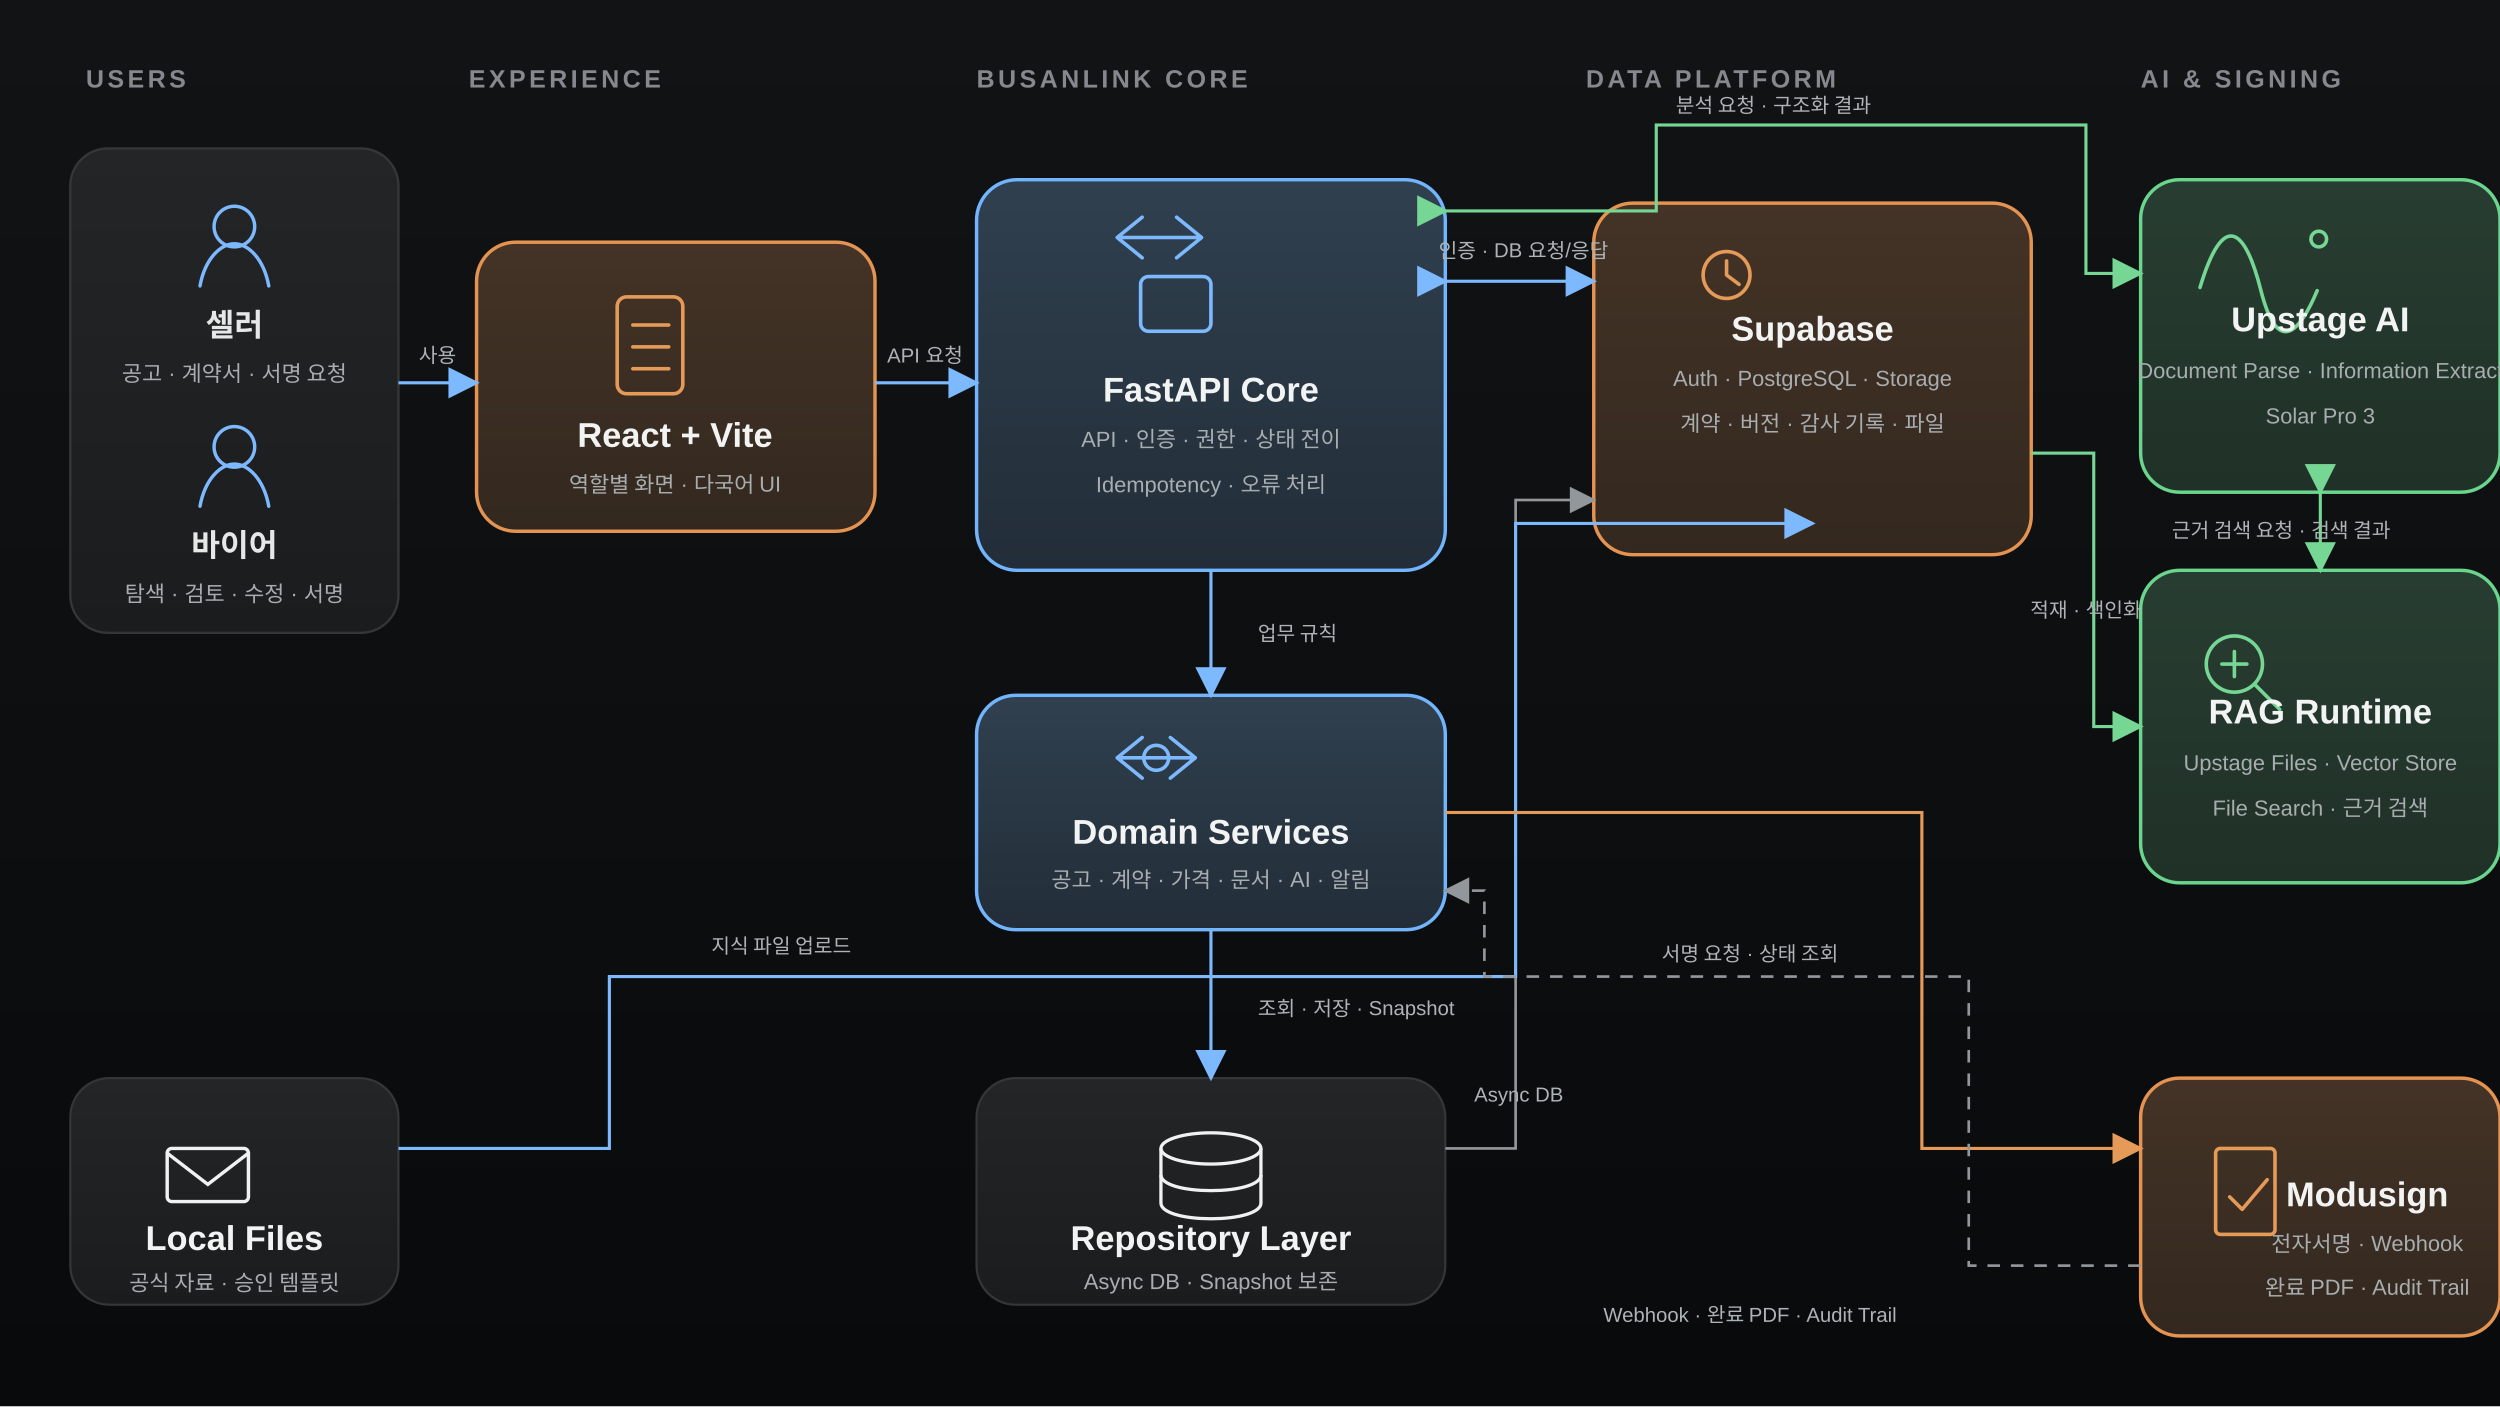
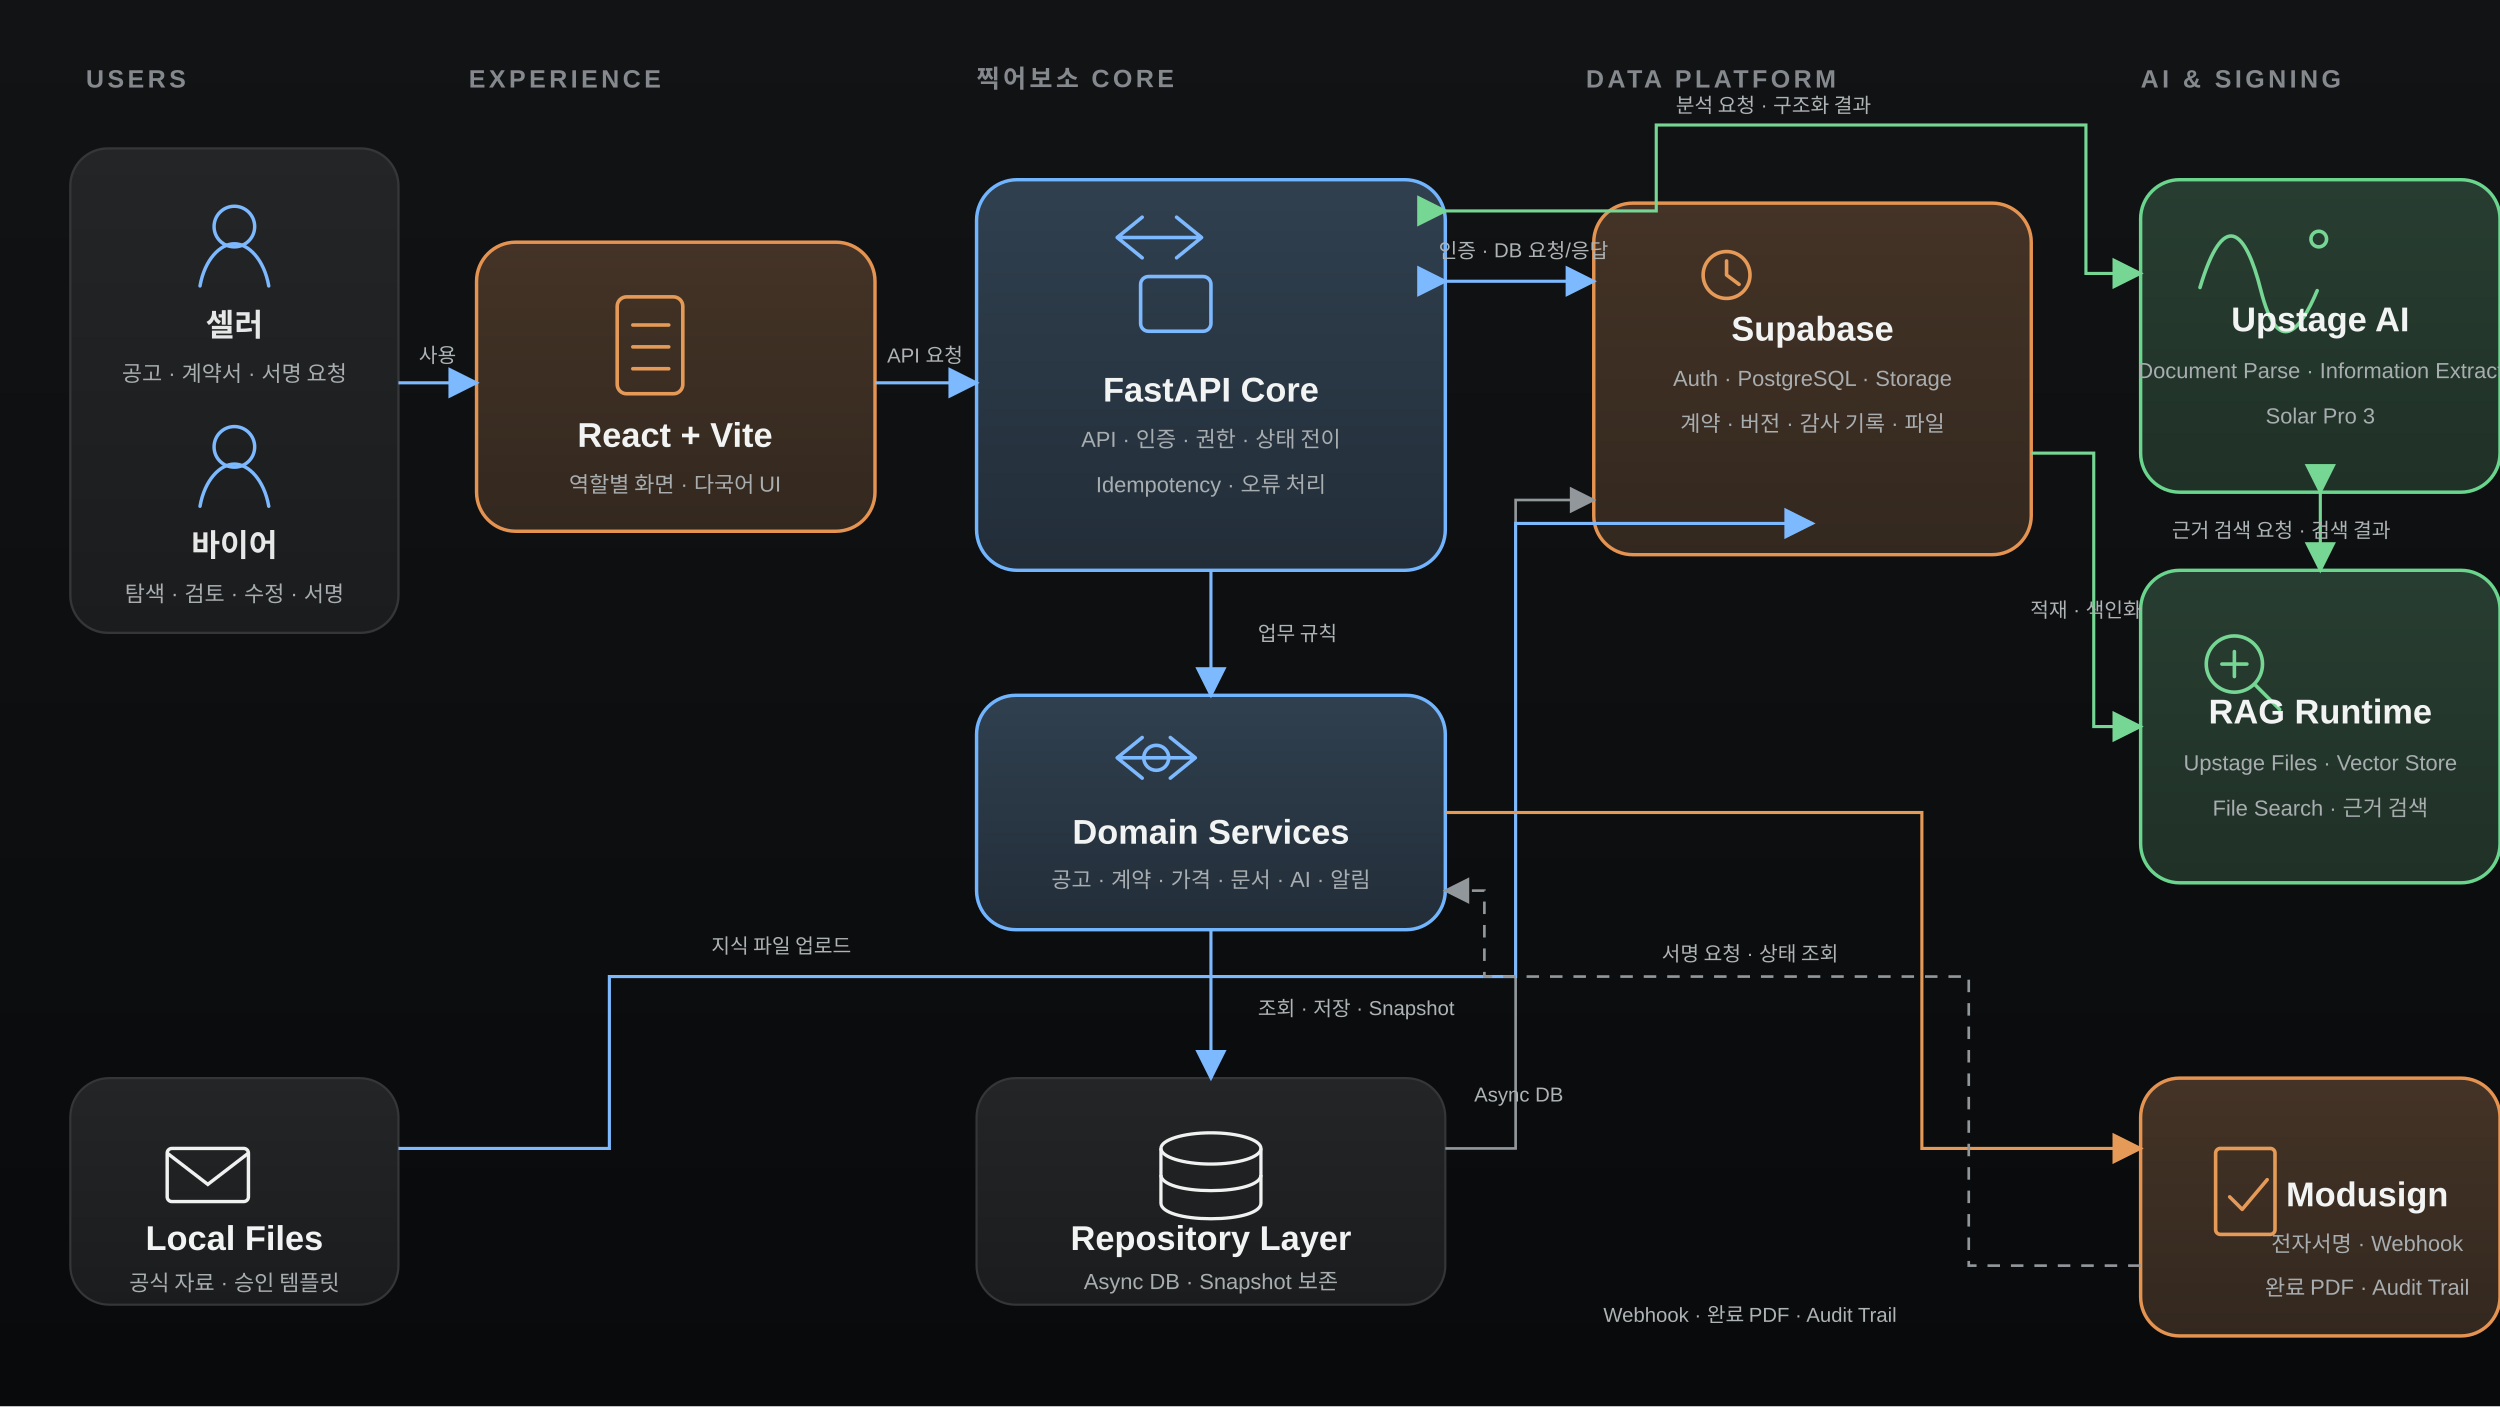
<svg xmlns="http://www.w3.org/2000/svg" width="1600" height="900" viewBox="0 0 1600 900">
  <defs>
    <linearGradient id="bg" x1="0" y1="0" x2="0" y2="1">
      <stop offset="0" stop-color="#111315" />
      <stop offset="1" stop-color="#090a0b" />
    </linearGradient>
    <linearGradient id="blueBox" x1="0" y1="0" x2="0" y2="1">
      <stop offset="0" stop-color="#30404f" />
      <stop offset="1" stop-color="#222d38" />
    </linearGradient>
    <linearGradient id="orangeBox" x1="0" y1="0" x2="0" y2="1">
      <stop offset="0" stop-color="#443326" />
      <stop offset="1" stop-color="#33281f" />
    </linearGradient>
    <linearGradient id="greenBox" x1="0" y1="0" x2="0" y2="1">
      <stop offset="0" stop-color="#283d31" />
      <stop offset="1" stop-color="#203127" />
    </linearGradient>
    <linearGradient id="darkBox" x1="0" y1="0" x2="0" y2="1">
      <stop offset="0" stop-color="#242526" />
      <stop offset="1" stop-color="#1b1c1d" />
    </linearGradient>
    <filter id="softGlow" x="-30%" y="-30%" width="160%" height="160%">
      <feGaussianBlur stdDeviation="2.5" result="blur" />
      <feMerge>
        <feMergeNode in="blur" />
        <feMergeNode in="SourceGraphic" />
      </feMerge>
    </filter>
    <marker id="arrowBlue" markerWidth="10" markerHeight="10" refX="9" refY="5" orient="auto">
      <path d="M0,0 L10,5 L0,10 z" fill="#7db9ff" />
    </marker>
    <marker id="arrowOrange" markerWidth="10" markerHeight="10" refX="9" refY="5" orient="auto">
      <path d="M0,0 L10,5 L0,10 z" fill="#e59a58" />
    </marker>
    <marker id="arrowGreen" markerWidth="10" markerHeight="10" refX="9" refY="5" orient="auto">
      <path d="M0,0 L10,5 L0,10 z" fill="#76d694" />
    </marker>
    <marker id="arrowGray" markerWidth="10" markerHeight="10" refX="9" refY="5" orient="auto">
      <path d="M0,0 L10,5 L0,10 z" fill="#92979b" />
    </marker>
    <style>
      text { font-family: -apple-system, BlinkMacSystemFont, "Noto Sans KR", "Apple SD Gothic Neo", Arial, sans-serif; }
      .section { fill:#85898d; font-size:16px; font-weight:600; letter-spacing:2.2px; }
      .title { fill:#f2f3f3; font-size:22px; font-weight:650; }
      .body { fill:#a8adb0; font-size:14px; }
      .label { fill:#aeb3b5; font-size:13px; font-weight:500; }
      .userText { fill:#e6e8e8; font-size:20px; font-weight:650; }
      .userBody { fill:#a8adb0; font-size:14px; }
      .boxBlue { fill:url(#blueBox); stroke:#72b5ff; stroke-width:2.2; }
      .boxOrange { fill:url(#orangeBox); stroke:#e49351; stroke-width:2.2; }
      .boxGreen { fill:url(#greenBox); stroke:#6ad58d; stroke-width:2.2; }
      .boxDark { fill:url(#darkBox); stroke:#343637; stroke-width:1.4; }
      .iconBlue { stroke:#7db9ff; fill:none; stroke-width:2.3; stroke-linecap:round; stroke-linejoin:round; }
      .iconOrange { stroke:#e59a58; fill:none; stroke-width:2.3; stroke-linecap:round; stroke-linejoin:round; }
      .iconGreen { stroke:#76d694; fill:none; stroke-width:2.3; stroke-linecap:round; stroke-linejoin:round; }
      .arrowBlue { stroke:#7db9ff; fill:none; stroke-width:2; marker-end:url(#arrowBlue); }
      .arrowBlueBoth { stroke:#7db9ff; fill:none; stroke-width:2; marker-start:url(#arrowBlue); marker-end:url(#arrowBlue); }
      .arrowOrange { stroke:#e59a58; fill:none; stroke-width:2; marker-end:url(#arrowOrange); }
      .arrowOrangeBoth { stroke:#e59a58; fill:none; stroke-width:2; marker-start:url(#arrowOrange); marker-end:url(#arrowOrange); }
      .arrowGreen { stroke:#76d694; fill:none; stroke-width:2; marker-end:url(#arrowGreen); }
      .arrowGreenBoth { stroke:#76d694; fill:none; stroke-width:2; marker-start:url(#arrowGreen); marker-end:url(#arrowGreen); }
      .arrowGray { stroke:#92979b; fill:none; stroke-width:1.7; marker-end:url(#arrowGray); }
      .arrowGrayDashed { stroke:#92979b; fill:none; stroke-width:1.7; stroke-dasharray:8 7; marker-end:url(#arrowGray); }
    </style>
  </defs>
  <rect width="1600" height="900" fill="url(#bg)" />
  <text class="section" x="55" y="56">USERS</text>
  <text class="section" x="300" y="56">EXPERIENCE</text>
-   <text class="section" x="625" y="56">BUSANLINK CORE</text>
+   <text class="section" x="625" y="56">찍어보소 CORE</text>
  <text class="section" x="1015" y="56">DATA PLATFORM</text>
  <text class="section" x="1370" y="56">AI &amp; SIGNING</text>
  <rect x="45" y="95" width="210" height="310" rx="24" fill="url(#darkBox)" stroke="#343637" stroke-width="1.5" />
  <g stroke="#7db9ff" fill="none" stroke-width="2.2" stroke-linecap="round">
    <circle cx="150" cy="145" r="13" />
    <path d="M128 183c3-17 13-27 22-27s19 10 22 27" />
    <circle cx="150" cy="286" r="13" />
    <path d="M128 324c3-17 13-27 22-27s19 10 22 27" />
  </g>
  <text class="userText" x="150" y="215" text-anchor="middle">셀러</text>
  <text class="userBody" x="150" y="244" text-anchor="middle">공고 · 계약서 · 서명 요청</text>
  <text class="userText" x="150" y="356" text-anchor="middle">바이어</text>
  <text class="userBody" x="150" y="385" text-anchor="middle">탐색 · 검토 · 수정 · 서명</text>
  <rect class="boxOrange" x="305" y="155" width="255" height="185" rx="25" />
  <g class="iconOrange">
    <rect x="395" y="190" width="42" height="62" rx="6" />
    <path d="M405 208h23M405 222h23M405 236h23" />
  </g>
  <text class="title" x="432" y="286" text-anchor="middle">React + Vite</text>
  <text class="body" x="432" y="315" text-anchor="middle">역할별 화면 · 다국어 UI</text>
  <rect class="boxBlue" x="625" y="115" width="300" height="250" rx="26" />
  <g class="iconBlue">
    <path d="M715 152h54M715 152l16-13M715 152l16 13M769 152l-16-13M769 152l-16 13" />
    <rect x="730" y="177" width="45" height="35" rx="5" />
  </g>
  <text class="title" x="775" y="257" text-anchor="middle">FastAPI Core</text>
  <text class="body" x="775" y="286" text-anchor="middle">API · 인증 · 권한 · 상태 전이</text>
  <text class="body" x="775" y="315" text-anchor="middle">Idempotency · 오류 처리</text>
  <rect class="boxBlue" x="625" y="445" width="300" height="150" rx="25" />
  <g class="iconBlue">
    <path d="M715 485h50M715 485l16-13M715 485l16 13M765 485l-16-13M765 485l-16 13" />
    <circle cx="740" cy="485" r="8" />
  </g>
  <text class="title" x="775" y="540" text-anchor="middle">Domain Services</text>
  <text class="body" x="775" y="568" text-anchor="middle">공고 · 계약 · 가격 · 문서 · AI · 알림</text>
  <rect class="boxDark" x="625" y="690" width="300" height="145" rx="25" />
  <g stroke="#f0f1f1" fill="none" stroke-width="2.1">
    <ellipse cx="775" cy="735" rx="32" ry="10" />
    <path d="M743 735v35c0 6 14 10 32 10s32-4 32-10v-35" />
    <path d="M743 752c0 6 14 10 32 10s32-4 32-10" />
  </g>
  <text class="title" x="775" y="800" text-anchor="middle">Repository Layer</text>
  <text class="body" x="775" y="825" text-anchor="middle">Async DB · Snapshot 보존</text>
  <rect class="boxOrange" x="1020" y="130" width="280" height="225" rx="25" />
  <g class="iconOrange">
    <circle cx="1105" cy="176" r="15" />
    <path d="M1105 176v-9M1105 176l8 6" />
  </g>
  <text class="title" x="1160" y="218" text-anchor="middle">Supabase</text>
  <text class="body" x="1160" y="247" text-anchor="middle">Auth · PostgreSQL · Storage</text>
  <text class="body" x="1160" y="276" text-anchor="middle">계약 · 버전 · 감사 기록 · 파일</text>
  <rect class="boxGreen" x="1370" y="115" width="230" height="200" rx="25" />
  <g class="iconGreen">
    <path d="M1408 184c15-50 29-38 39 2 11 43 25 26 36 0" />
    <circle cx="1484" cy="153" r="5" />
  </g>
  <text class="title" x="1485" y="212" text-anchor="middle">Upstage AI</text>
  <text class="body" x="1485" y="242" text-anchor="middle" textLength="195" lengthAdjust="spacingAndGlyphs">Document Parse · Information Extract</text>
  <text class="body" x="1485" y="271" text-anchor="middle">Solar Pro 3</text>
  <rect class="boxGreen" x="1370" y="365" width="230" height="200" rx="25" />
  <g class="iconGreen">
    <circle cx="1430" cy="425" r="18" />
    <path d="M1443 438l16 16M1422 425h16M1430 417v16" />
  </g>
  <text class="title" x="1485" y="463" text-anchor="middle">RAG Runtime</text>
  <text class="body" x="1485" y="493" text-anchor="middle">Upstage Files · Vector Store</text>
  <text class="body" x="1485" y="522" text-anchor="middle">File Search · 근거 검색</text>
  <rect class="boxOrange" x="1370" y="690" width="230" height="165" rx="25" />
  <g class="iconOrange">
    <rect x="1418" y="735" width="38" height="55" rx="3" />
    <path d="M1427 766l8 8 16-19" />
  </g>
  <text class="title" x="1515" y="772" text-anchor="middle">Modusign</text>
  <text class="body" x="1515" y="801" text-anchor="middle">전자서명 · Webhook</text>
  <text class="body" x="1515" y="829" text-anchor="middle">완료 PDF · Audit Trail</text>
  <rect class="boxDark" x="45" y="690" width="210" height="145" rx="25" />
  <g stroke="#f0f1f1" fill="none" stroke-width="2.2">
    <rect x="107" y="735" width="52" height="34" rx="3" />
    <path d="M107 738l26 20 26-20" />
  </g>
  <text class="title" x="150" y="800" text-anchor="middle">Local Files</text>
  <text class="body" x="150" y="826" text-anchor="middle">공식 자료 · 승인 템플릿</text>
  <path class="arrowBlue" d="M255 245H305" />
  <text class="label" x="280" y="232" text-anchor="middle">사용</text>
  <path class="arrowBlue" d="M560 245H625" />
  <text class="label" x="592" y="232" text-anchor="middle">API 요청</text>
  <path class="arrowBlueBoth" d="M925 180H1020" />
  <text class="label" x="975" y="165" text-anchor="middle">인증 · DB 요청/응답</text>
  <path class="arrowBlue" d="M775 365V445" />
  <text class="label" x="805" y="410">업무 규칙</text>
  <path class="arrowBlue" d="M775 595V690" />
  <text class="label" x="805" y="650">조회 · 저장 · Snapshot</text>
  <path class="arrowGray" d="M925 735H970V320H1020" />
  <text class="label" x="972" y="705" text-anchor="middle">Async DB</text>
  <path class="arrowBlue" d="M255 735H390V625H970V335H1160" />
  <text class="label" x="500" y="610" text-anchor="middle">지식 파일 업로드</text>
  <path class="arrowGreen" d="M1300 290H1340V465H1370" />
  <text class="label" x="1335" y="395" text-anchor="middle">적재 · 색인화</text>
  <path class="arrowGreenBoth" d="M925 135H1060V80H1335V175H1370" />
  <text class="label" x="1135" y="72" text-anchor="middle">분석 요청 · 구조화 결과</text>
  <path class="arrowGreenBoth" d="M1485 315V365" />
  <text class="label" x="1390" y="344">근거 검색 요청 · 검색 결과</text>
  <path class="arrowOrange" d="M925 520H1230V735H1370" />
  <text class="label" x="1120" y="615" text-anchor="middle">서명 요청 · 상태 조회</text>
  <path class="arrowGrayDashed" d="M1370 810H1260V625H950V570H925" />
  <text class="label" x="1120" y="846" text-anchor="middle">Webhook · 완료 PDF · Audit Trail</text>
</svg>
